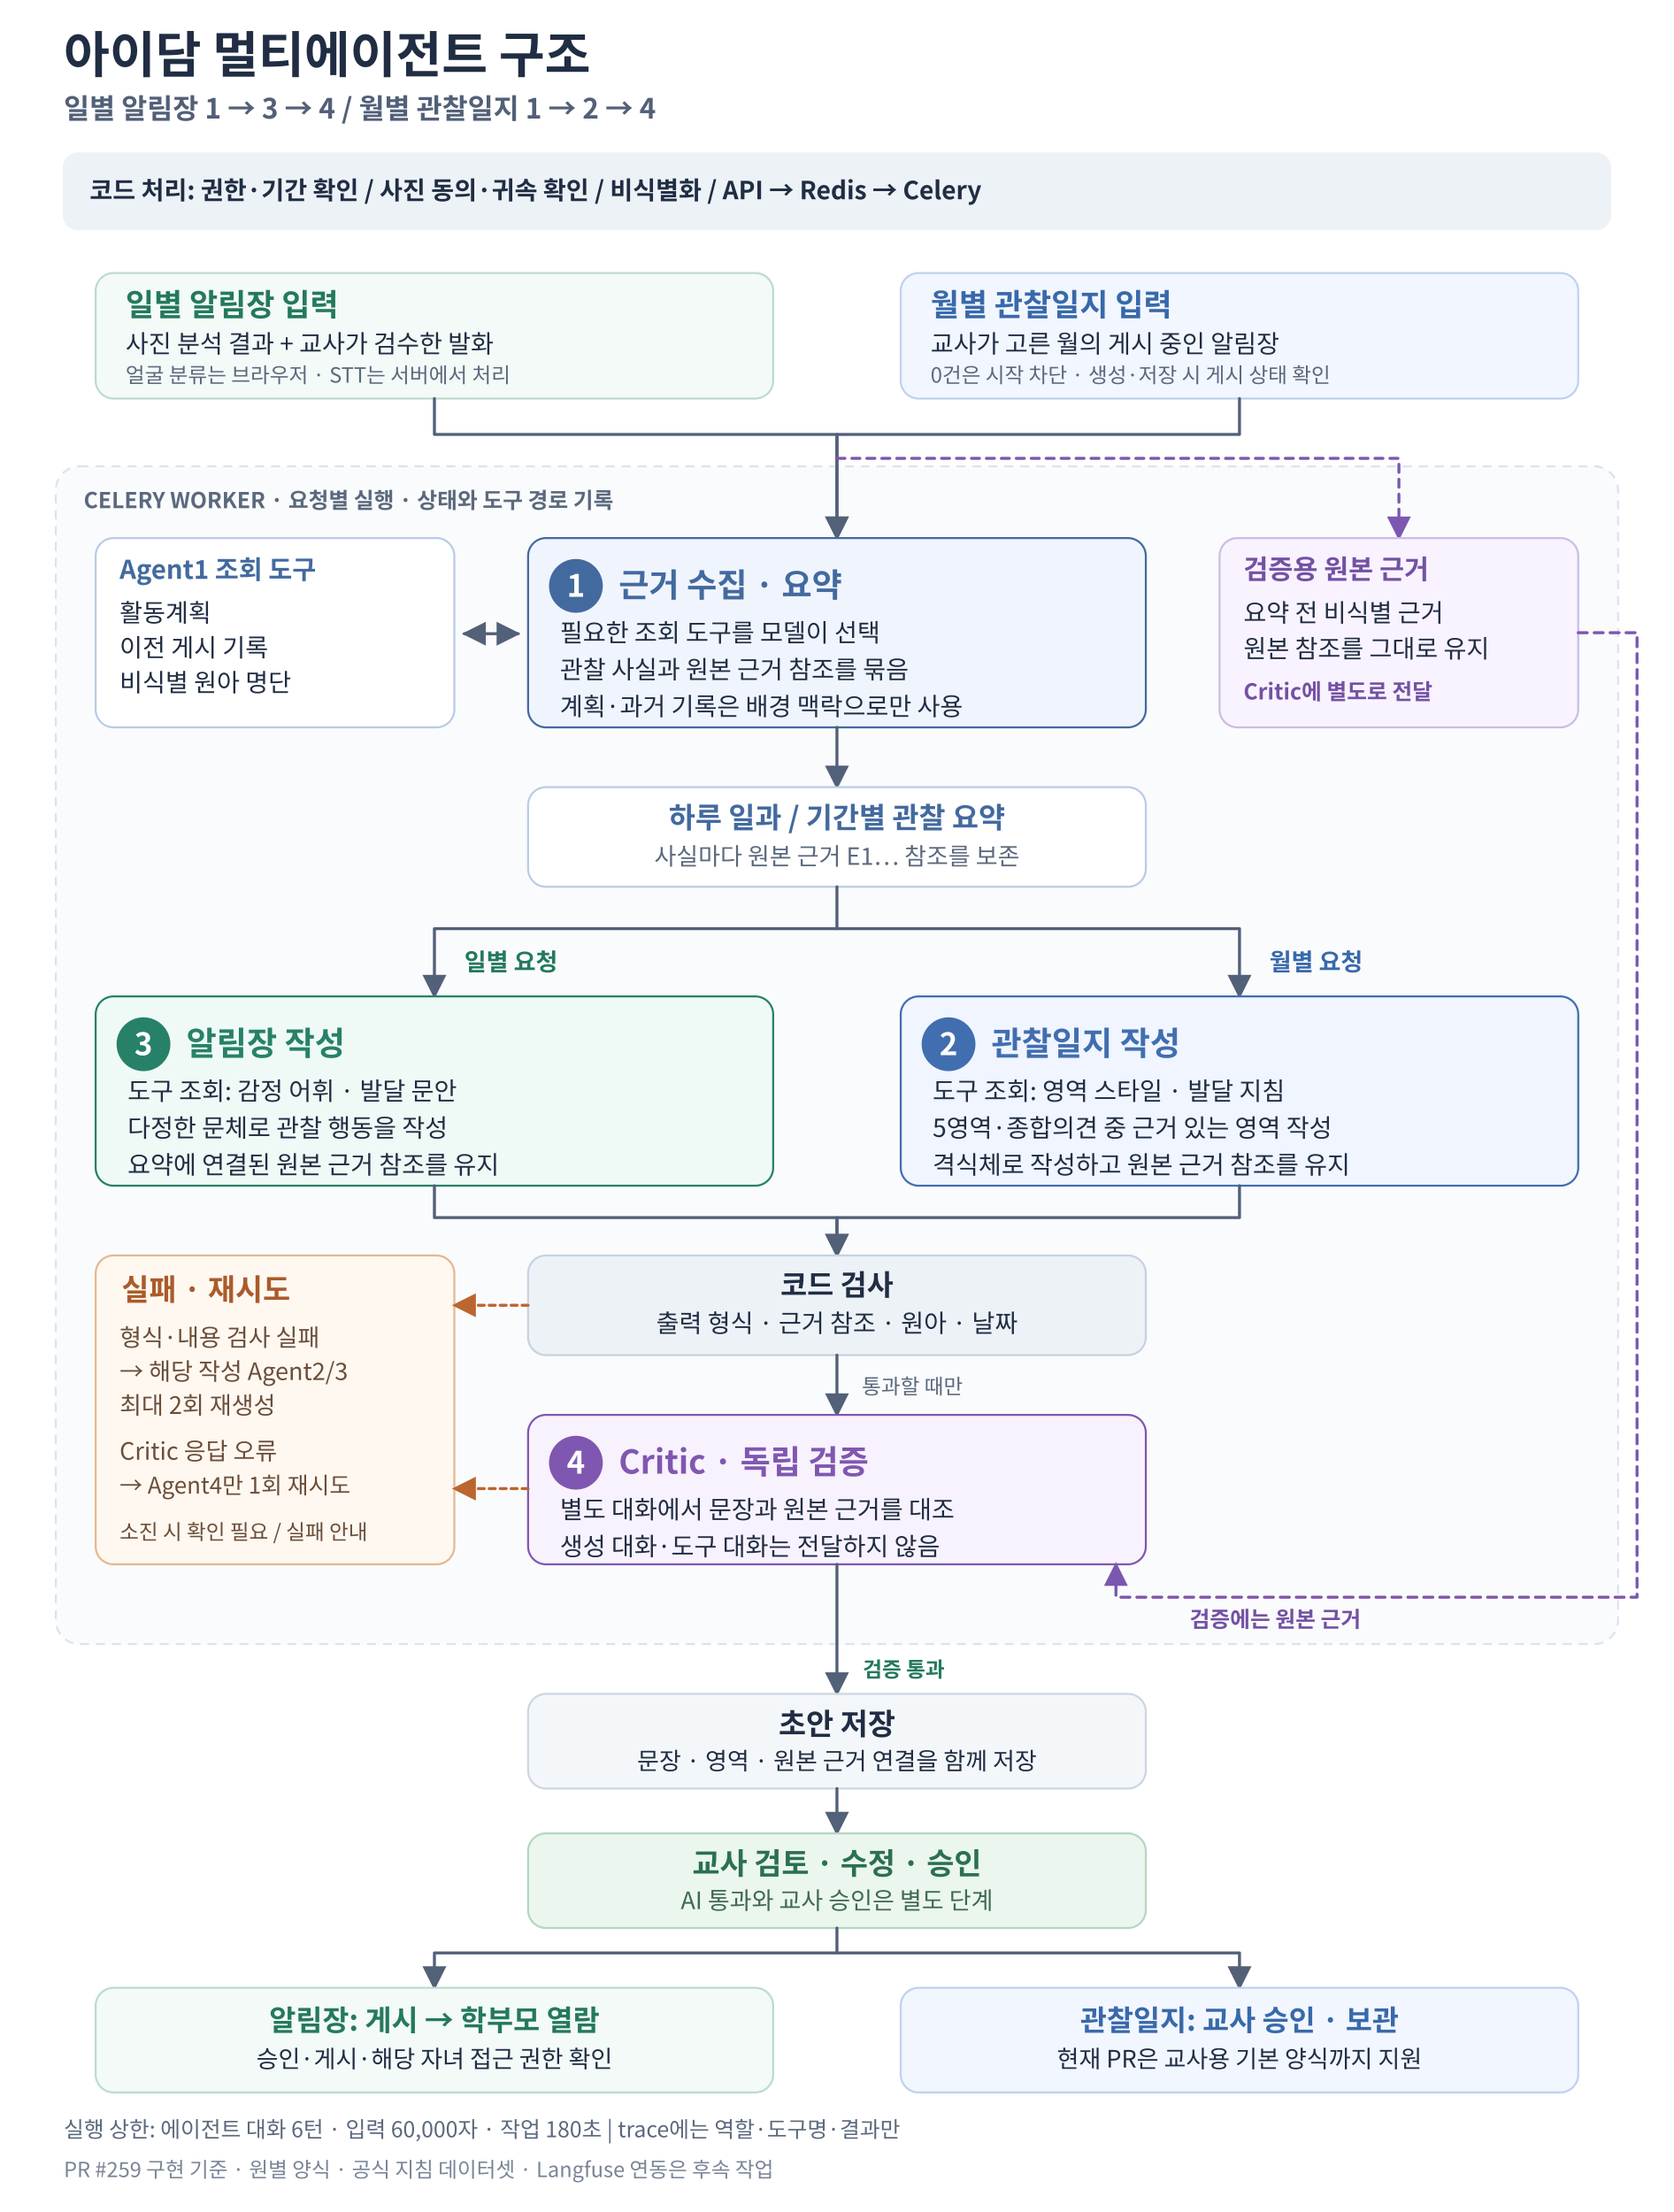
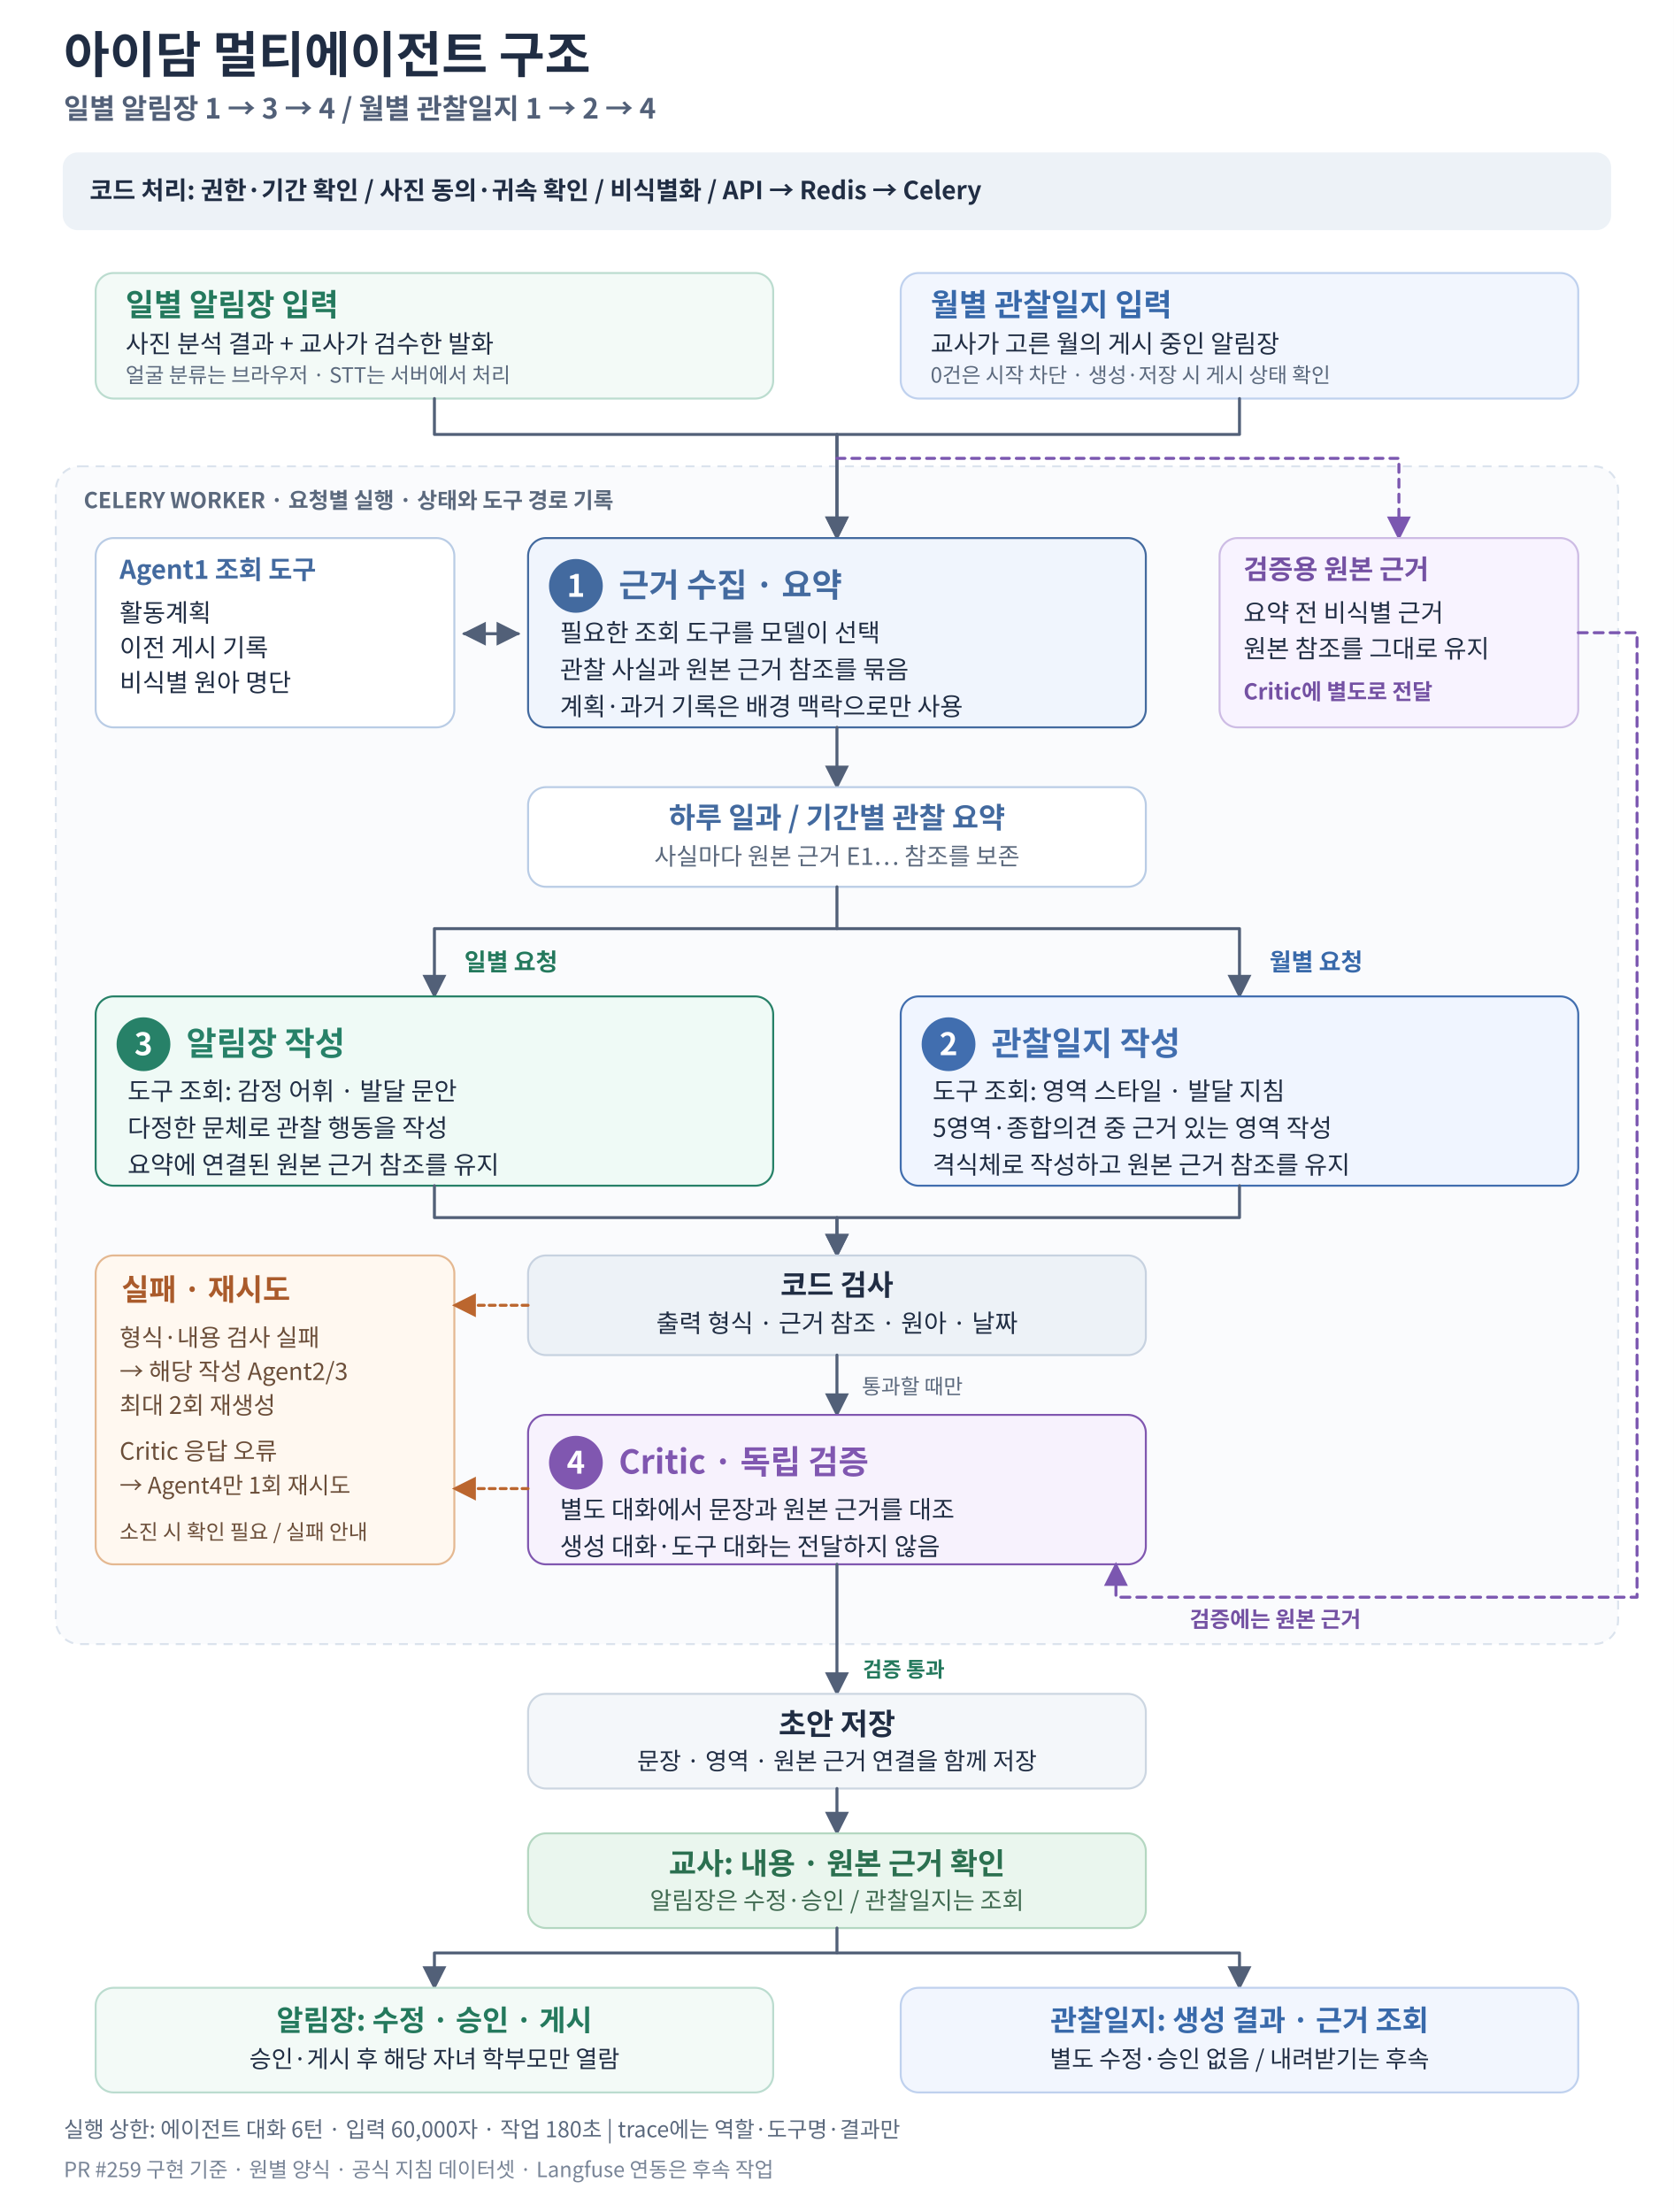
<svg xmlns="http://www.w3.org/2000/svg" width="1680" height="2220" viewBox="0 0 1680 2220" role="img" aria-labelledby="title desc">
  <defs>
    <marker id="arrow" viewBox="0 0 10 10" refX="9" refY="5" markerWidth="8" markerHeight="8" orient="auto-start-reverse">
      <path d="M 0 0 L 10 5 L 0 10 z" fill="#526078" />
    </marker>
    <marker id="purple" viewBox="0 0 10 10" refX="9" refY="5" markerWidth="8" markerHeight="8" orient="auto-start-reverse">
      <path d="M 0 0 L 10 5 L 0 10 z" fill="#7b57b0" />
    </marker>
    <marker id="orange" viewBox="0 0 10 10" refX="9" refY="5" markerWidth="8" markerHeight="8" orient="auto-start-reverse">
      <path d="M 0 0 L 10 5 L 0 10 z" fill="#bb662f" />
    </marker>
    <style>text{font-family:'Apple SD Gothic Neo','Noto Sans CJK KR','Noto Sans KR',sans-serif;fill:#202d43} .muted{fill:#5b697d}</style>
  </defs>
  <rect width="1680" height="2220" fill="#ffffff" />
  <text x="64" y="73" font-size="50" fill="#202d43" style="fill:#202d43" font-weight="700" text-anchor="start">아이담 멀티에이전트 구조</text>
  <text x="64" y="119" font-size="28" fill="#526078" style="fill:#526078" font-weight="600" text-anchor="start">일별 알림장  1 → 3 → 4     /     월별 관찰일지  1 → 2 → 4</text>
  <rect x="64" y="154" width="1552" height="76" rx="14" fill="#edf2f7" stroke="#edf2f7" stroke-width="2" />
  <text x="90" y="200" font-size="25" fill="#202d43" style="fill:#202d43" font-weight="600" text-anchor="start">코드 처리: 권한·기간 확인  /  사진 동의·귀속 확인  /  비식별화  /  API → Redis → Celery</text>
  <rect x="96" y="274" width="680" height="126" rx="18" fill="#f3faf7" stroke="#bbdccf" stroke-width="2" />
  <text x="126" y="317" font-size="31" fill="#24795d" style="fill:#24795d" font-weight="700" text-anchor="start">일별 알림장 입력</text>
  <text x="126" y="354" font-size="25" fill="#202d43" style="fill:#202d43" font-weight="400" text-anchor="start">사진 분석 결과 + 교사가 검수한 발화</text>
  <text x="126" y="384" font-size="21" fill="#5b697d" style="fill:#5b697d" font-weight="400" text-anchor="start">얼굴 분류는 브라우저 · STT는 서버에서 처리</text>
  <rect x="904" y="274" width="680" height="126" rx="18" fill="#f2f6fe" stroke="#bfd1ee" stroke-width="2" />
  <text x="934" y="317" font-size="31" fill="#3869aa" style="fill:#3869aa" font-weight="700" text-anchor="start">월별 관찰일지 입력</text>
  <text x="934" y="354" font-size="25" fill="#202d43" style="fill:#202d43" font-weight="400" text-anchor="start">교사가 고른 월의 게시 중인 알림장</text>
  <text x="934" y="384" font-size="21" fill="#5b697d" style="fill:#5b697d" font-weight="400" text-anchor="start">0건은 시작 차단 · 생성·저장 시 게시 상태 확인</text>
  <rect x="56" y="468" width="1568" height="1182" rx="24" fill="#fafbfd" stroke="#dbe3ed" stroke-width="2" stroke-dasharray="9 7" />
  <text x="84" y="510" font-size="22" fill="#5b697d" style="fill:#5b697d" font-weight="600" text-anchor="start">CELERY WORKER  ·  요청별 실행 · 상태와 도구 경로 기록</text>
  <path d="M 436 400 V 436 H 840 V 540" fill="none" stroke="#526078" stroke-width="3" stroke-linejoin="round" stroke-linecap="round" marker-end="url(#arrow)" />
  <path d="M 1244 400 V 436 H 840 V 540" fill="none" stroke="#526078" stroke-width="3" stroke-linejoin="round" stroke-linecap="round" marker-end="url(#arrow)" />
  <path d="M 840 460 H 1404 V 540" fill="none" stroke="#7b57b0" stroke-width="3" stroke-linejoin="round" stroke-linecap="round" marker-end="url(#purple)" stroke-dasharray="8 7" />
  <rect x="530" y="540" width="620" height="190" rx="18" fill="#f0f5fd" stroke="#436a9f" stroke-width="2" />
  <circle cx="578" cy="588" r="27" fill="#436a9f" />
  <text x="578" y="599" font-size="31" fill="#ffffff" style="fill:#ffffff" font-weight="700" text-anchor="middle">1</text>
  <text x="621" y="599" font-size="33" fill="#436a9f" style="fill:#436a9f" font-weight="700" text-anchor="start">근거 수집 · 요약</text>
  <text x="562" y="644" font-size="25" fill="#202d43" style="fill:#202d43" font-weight="400" text-anchor="start">필요한 조회 도구를 모델이 선택</text>
  <text x="562" y="681" font-size="25" fill="#202d43" style="fill:#202d43" font-weight="400" text-anchor="start">관찰 사실과 원본 근거 참조를 묶음</text>
  <text x="562" y="718" font-size="25" fill="#202d43" style="fill:#202d43" font-weight="400" text-anchor="start">계획·과거 기록은 배경 맥락으로만 사용</text>
  <rect x="96" y="540" width="360" height="190" rx="18" fill="#ffffff" stroke="#b9cce5" stroke-width="2" />
  <text x="120" y="581" font-size="26" fill="#436a9f" style="fill:#436a9f" font-weight="700" text-anchor="start">Agent1 조회 도구</text>
  <text x="120" y="624" font-size="25" fill="#202d43" style="fill:#202d43" font-weight="400" text-anchor="start">활동계획</text>
  <text x="120" y="659" font-size="25" fill="#202d43" style="fill:#202d43" font-weight="400" text-anchor="start">이전 게시 기록</text>
  <text x="120" y="694" font-size="25" fill="#202d43" style="fill:#202d43" font-weight="400" text-anchor="start">비식별 원아 명단</text>
  <path d="M 466 636 H 520" fill="none" stroke="#526078" stroke-width="3" stroke-linejoin="round" stroke-linecap="round" marker-end="url(#arrow)" marker-start="url(#arrow)" />
  <rect x="1224" y="540" width="360" height="190" rx="18" fill="#f8f3ff" stroke="#cdbce4" stroke-width="2" />
  <text x="1248" y="581" font-size="27" fill="#7451a3" style="fill:#7451a3" font-weight="700" text-anchor="start">검증용 원본 근거</text>
  <text x="1248" y="624" font-size="25" fill="#202d43" style="fill:#202d43" font-weight="400" text-anchor="start">요약 전 비식별 근거</text>
  <text x="1248" y="660" font-size="25" fill="#202d43" style="fill:#202d43" font-weight="400" text-anchor="start">원본 참조를 그대로 유지</text>
  <text x="1248" y="702" font-size="22" fill="#7451a3" style="fill:#7451a3" font-weight="600" text-anchor="start">Critic에 별도로 전달</text>
  <path d="M 840 730 V 790" fill="none" stroke="#526078" stroke-width="3" stroke-linejoin="round" stroke-linecap="round" marker-end="url(#arrow)" />
  <rect x="530" y="790" width="620" height="100" rx="18" fill="#ffffff" stroke="#b9cce5" stroke-width="2" />
  <text x="840" y="831" font-size="29" fill="#436a9f" style="fill:#436a9f" font-weight="700" text-anchor="middle">하루 일과 / 기간별 관찰 요약</text>
  <text x="840" y="868" font-size="24" fill="#5b697d" style="fill:#5b697d" font-weight="400" text-anchor="middle">사실마다 원본 근거 E1… 참조를 보존</text>
  <path d="M 840 890 V 932 H 436 V 1000" fill="none" stroke="#526078" stroke-width="3" stroke-linejoin="round" stroke-linecap="round" marker-end="url(#arrow)" />
  <path d="M 840 932 H 1244 V 1000" fill="none" stroke="#526078" stroke-width="3" stroke-linejoin="round" stroke-linecap="round" marker-end="url(#arrow)" />
  <text x="466" y="974" font-size="24" fill="#24795d" style="fill:#24795d" font-weight="700" text-anchor="start">일별 요청</text>
  <text x="1274" y="974" font-size="24" fill="#3869aa" style="fill:#3869aa" font-weight="700" text-anchor="start">월별 요청</text>
  <rect x="96" y="1000" width="680" height="190" rx="18" fill="#effaf6" stroke="#278168" stroke-width="2" />
  <circle cx="144" cy="1048" r="27" fill="#278168" />
  <text x="144" y="1059" font-size="31" fill="#ffffff" style="fill:#ffffff" font-weight="700" text-anchor="middle">3</text>
  <text x="187" y="1059" font-size="33" fill="#278168" style="fill:#278168" font-weight="700" text-anchor="start">알림장 작성</text>
  <text x="128" y="1104" font-size="25" fill="#202d43" style="fill:#202d43" font-weight="400" text-anchor="start">도구 조회: 감정 어휘 · 발달 문안</text>
  <text x="128" y="1141" font-size="25" fill="#202d43" style="fill:#202d43" font-weight="400" text-anchor="start">다정한 문체로 관찰 행동을 작성</text>
  <text x="128" y="1178" font-size="25" fill="#202d43" style="fill:#202d43" font-weight="400" text-anchor="start">요약에 연결된 원본 근거 참조를 유지</text>
  <rect x="904" y="1000" width="680" height="190" rx="18" fill="#f0f5ff" stroke="#416eaf" stroke-width="2" />
  <circle cx="952" cy="1048" r="27" fill="#416eaf" />
  <text x="952" y="1059" font-size="31" fill="#ffffff" style="fill:#ffffff" font-weight="700" text-anchor="middle">2</text>
  <text x="995" y="1059" font-size="33" fill="#416eaf" style="fill:#416eaf" font-weight="700" text-anchor="start">관찰일지 작성</text>
  <text x="936" y="1104" font-size="25" fill="#202d43" style="fill:#202d43" font-weight="400" text-anchor="start">도구 조회: 영역 스타일 · 발달 지침</text>
  <text x="936" y="1141" font-size="25" fill="#202d43" style="fill:#202d43" font-weight="400" text-anchor="start">5영역·종합의견 중 근거 있는 영역 작성</text>
  <text x="936" y="1178" font-size="25" fill="#202d43" style="fill:#202d43" font-weight="400" text-anchor="start">격식체로 작성하고 원본 근거 참조를 유지</text>
  <path d="M 436 1190 V 1222 H 840 V 1260" fill="none" stroke="#526078" stroke-width="3" stroke-linejoin="round" stroke-linecap="round" marker-end="url(#arrow)" />
  <path d="M 1244 1190 V 1222 H 840 V 1260" fill="none" stroke="#526078" stroke-width="3" stroke-linejoin="round" stroke-linecap="round" marker-end="url(#arrow)" />
  <rect x="530" y="1260" width="620" height="100" rx="18" fill="#edf2f7" stroke="#c7d2e0" stroke-width="2" />
  <text x="840" y="1300" font-size="29" fill="#202d43" style="fill:#202d43" font-weight="700" text-anchor="middle">코드 검사</text>
  <text x="840" y="1337" font-size="25" fill="#202d43" style="fill:#202d43" font-weight="400" text-anchor="middle">출력 형식 · 근거 참조 · 원아 · 날짜</text>
  <path d="M 840 1360 V 1420" fill="none" stroke="#526078" stroke-width="3" stroke-linejoin="round" stroke-linecap="round" marker-end="url(#arrow)" />
  <text x="865" y="1399" font-size="21" fill="#5b697d" style="fill:#5b697d" font-weight="400" text-anchor="start">통과할 때만</text>
  <rect x="530" y="1420" width="620" height="150" rx="18" fill="#f7f2fd" stroke="#8057b0" stroke-width="2" />
  <circle cx="578" cy="1468" r="27" fill="#8057b0" />
  <text x="578" y="1479" font-size="31" fill="#ffffff" style="fill:#ffffff" font-weight="700" text-anchor="middle">4</text>
  <text x="621" y="1479" font-size="33" fill="#8057b0" style="fill:#8057b0" font-weight="700" text-anchor="start">Critic · 독립 검증</text>
  <text x="562" y="1524" font-size="25" fill="#202d43" style="fill:#202d43" font-weight="400" text-anchor="start">별도 대화에서 문장과 원본 근거를 대조</text>
  <text x="562" y="1561" font-size="25" fill="#202d43" style="fill:#202d43" font-weight="400" text-anchor="start">생성 대화·도구 대화는 전달하지 않음</text>
  <path d="M 1584 635 H 1643 V 1603 H 1120 V 1570" fill="none" stroke="#7b57b0" stroke-width="3" stroke-linejoin="round" stroke-linecap="round" marker-end="url(#purple)" stroke-dasharray="9 7" />
  <text x="1194" y="1633" font-size="22" fill="#7451a3" style="fill:#7451a3" font-weight="600" text-anchor="start">검증에는 원본 근거</text>
  <rect x="96" y="1260" width="360" height="310" rx="18" fill="#fff8f0" stroke="#e4b891" stroke-width="2" />
  <text x="122" y="1305" font-size="30" fill="#aa5b2b" style="fill:#aa5b2b" font-weight="700" text-anchor="start">실패 · 재시도</text>
  <text x="120" y="1351" font-size="24" fill="#6b4e39" style="fill:#6b4e39" font-weight="400" text-anchor="start">형식·내용 검사 실패</text>
  <text x="120" y="1385" font-size="24" fill="#6b4e39" style="fill:#6b4e39" font-weight="400" text-anchor="start">→ 해당 작성 Agent2/3</text>
  <text x="120" y="1419" font-size="24" fill="#6b4e39" style="fill:#6b4e39" font-weight="400" text-anchor="start">    최대 2회 재생성</text>
  <text x="120" y="1465" font-size="24" fill="#6b4e39" style="fill:#6b4e39" font-weight="400" text-anchor="start">Critic 응답 오류</text>
  <text x="120" y="1499" font-size="23" fill="#6b4e39" style="fill:#6b4e39" font-weight="400" text-anchor="start">→ Agent4만 1회 재시도</text>
  <text x="120" y="1545" font-size="21" fill="#6b4e39" style="fill:#6b4e39" font-weight="400" text-anchor="start">소진 시 확인 필요 / 실패 안내</text>
  <path d="M 530 1310 H 456" fill="none" stroke="#bb662f" stroke-width="3" stroke-linejoin="round" stroke-linecap="round" marker-end="url(#orange)" stroke-dasharray="6 5" />
  <path d="M 530 1494 H 456" fill="none" stroke="#bb662f" stroke-width="3" stroke-linejoin="round" stroke-linecap="round" marker-end="url(#orange)" stroke-dasharray="6 5" />
  <path d="M 840 1570 V 1700" fill="none" stroke="#526078" stroke-width="3" stroke-linejoin="round" stroke-linecap="round" marker-end="url(#arrow)" />
  <text x="866" y="1683" font-size="21" fill="#24795d" style="fill:#24795d" font-weight="600" text-anchor="start">검증 통과</text>
  <rect x="530" y="1700" width="620" height="95" rx="18" fill="#f4f7fa" stroke="#ccd6e1" stroke-width="2" />
  <text x="840" y="1741" font-size="30" fill="#202d43" style="fill:#202d43" font-weight="700" text-anchor="middle">초안 저장</text>
  <text x="840" y="1776" font-size="24" fill="#202d43" style="fill:#202d43" font-weight="400" text-anchor="middle">문장 · 영역 · 원본 근거 연결을 함께 저장</text>
  <path d="M 840 1795 V 1840" fill="none" stroke="#526078" stroke-width="3" stroke-linejoin="round" stroke-linecap="round" marker-end="url(#arrow)" />
  <rect x="530" y="1840" width="620" height="95" rx="18" fill="#eaf6ee" stroke="#b4d7c1" stroke-width="2" />
-   <text x="840" y="1881" font-size="30" fill="#2b7050" style="fill:#2b7050" font-weight="700" text-anchor="middle">교사 검토 · 수정 · 승인</text>
-   <text x="840" y="1916" font-size="24" fill="#3f6950" style="fill:#3f6950" font-weight="400" text-anchor="middle">AI 통과와 교사 승인은 별도 단계</text>
+   <text x="840" y="1881" font-size="30" fill="#2b7050" style="fill:#2b7050" font-weight="700" text-anchor="middle">교사: 내용 · 원본 근거 확인</text>
+   <text x="840" y="1916" font-size="24" fill="#3f6950" style="fill:#3f6950" font-weight="400" text-anchor="middle">알림장은 수정·승인 / 관찰일지는 조회</text>
  <path d="M 840 1935 V 1960 H 436 V 1995" fill="none" stroke="#526078" stroke-width="3" stroke-linejoin="round" stroke-linecap="round" marker-end="url(#arrow)" />
  <path d="M 840 1960 H 1244 V 1995" fill="none" stroke="#526078" stroke-width="3" stroke-linejoin="round" stroke-linecap="round" marker-end="url(#arrow)" />
  <rect x="96" y="1995" width="680" height="105" rx="18" fill="#f3faf7" stroke="#bbdccf" stroke-width="2" />
-   <text x="436" y="2038" font-size="29" fill="#24795d" style="fill:#24795d" font-weight="700" text-anchor="middle">알림장: 게시 → 학부모 열람</text>
-   <text x="436" y="2075" font-size="24" fill="#202d43" style="fill:#202d43" font-weight="400" text-anchor="middle">승인·게시·해당 자녀 접근 권한 확인</text>
+   <text x="436" y="2038" font-size="29" fill="#24795d" style="fill:#24795d" font-weight="700" text-anchor="middle">알림장: 수정 · 승인 · 게시</text>
+   <text x="436" y="2075" font-size="24" fill="#202d43" style="fill:#202d43" font-weight="400" text-anchor="middle">승인·게시 후 해당 자녀 학부모만 열람</text>
  <rect x="904" y="1995" width="680" height="105" rx="18" fill="#f2f6fe" stroke="#bfd1ee" stroke-width="2" />
-   <text x="1244" y="2038" font-size="29" fill="#3869aa" style="fill:#3869aa" font-weight="700" text-anchor="middle">관찰일지: 교사 승인 · 보관</text>
-   <text x="1244" y="2075" font-size="24" fill="#202d43" style="fill:#202d43" font-weight="400" text-anchor="middle">현재 PR은 교사용 기본 양식까지 지원</text>
+   <text x="1244" y="2038" font-size="29" fill="#3869aa" style="fill:#3869aa" font-weight="700" text-anchor="middle">관찰일지: 생성 결과 · 근거 조회</text>
+   <text x="1244" y="2075" font-size="24" fill="#202d43" style="fill:#202d43" font-weight="400" text-anchor="middle">별도 수정·승인 없음 / 내려받기는 후속</text>
  <text x="64" y="2145" font-size="22" fill="#5b697d" style="fill:#5b697d" font-weight="400" text-anchor="start">실행 상한: 에이전트 대화 6턴 · 입력 60,000자 · 작업 180초  |  trace에는 역할·도구명·결과만</text>
  <text x="64" y="2185" font-size="21" fill="#798597" style="fill:#798597" font-weight="400" text-anchor="start">PR #259 구현 기준  ·  원별 양식 · 공식 지침 데이터셋 · Langfuse 연동은 후속 작업</text>
</svg>
